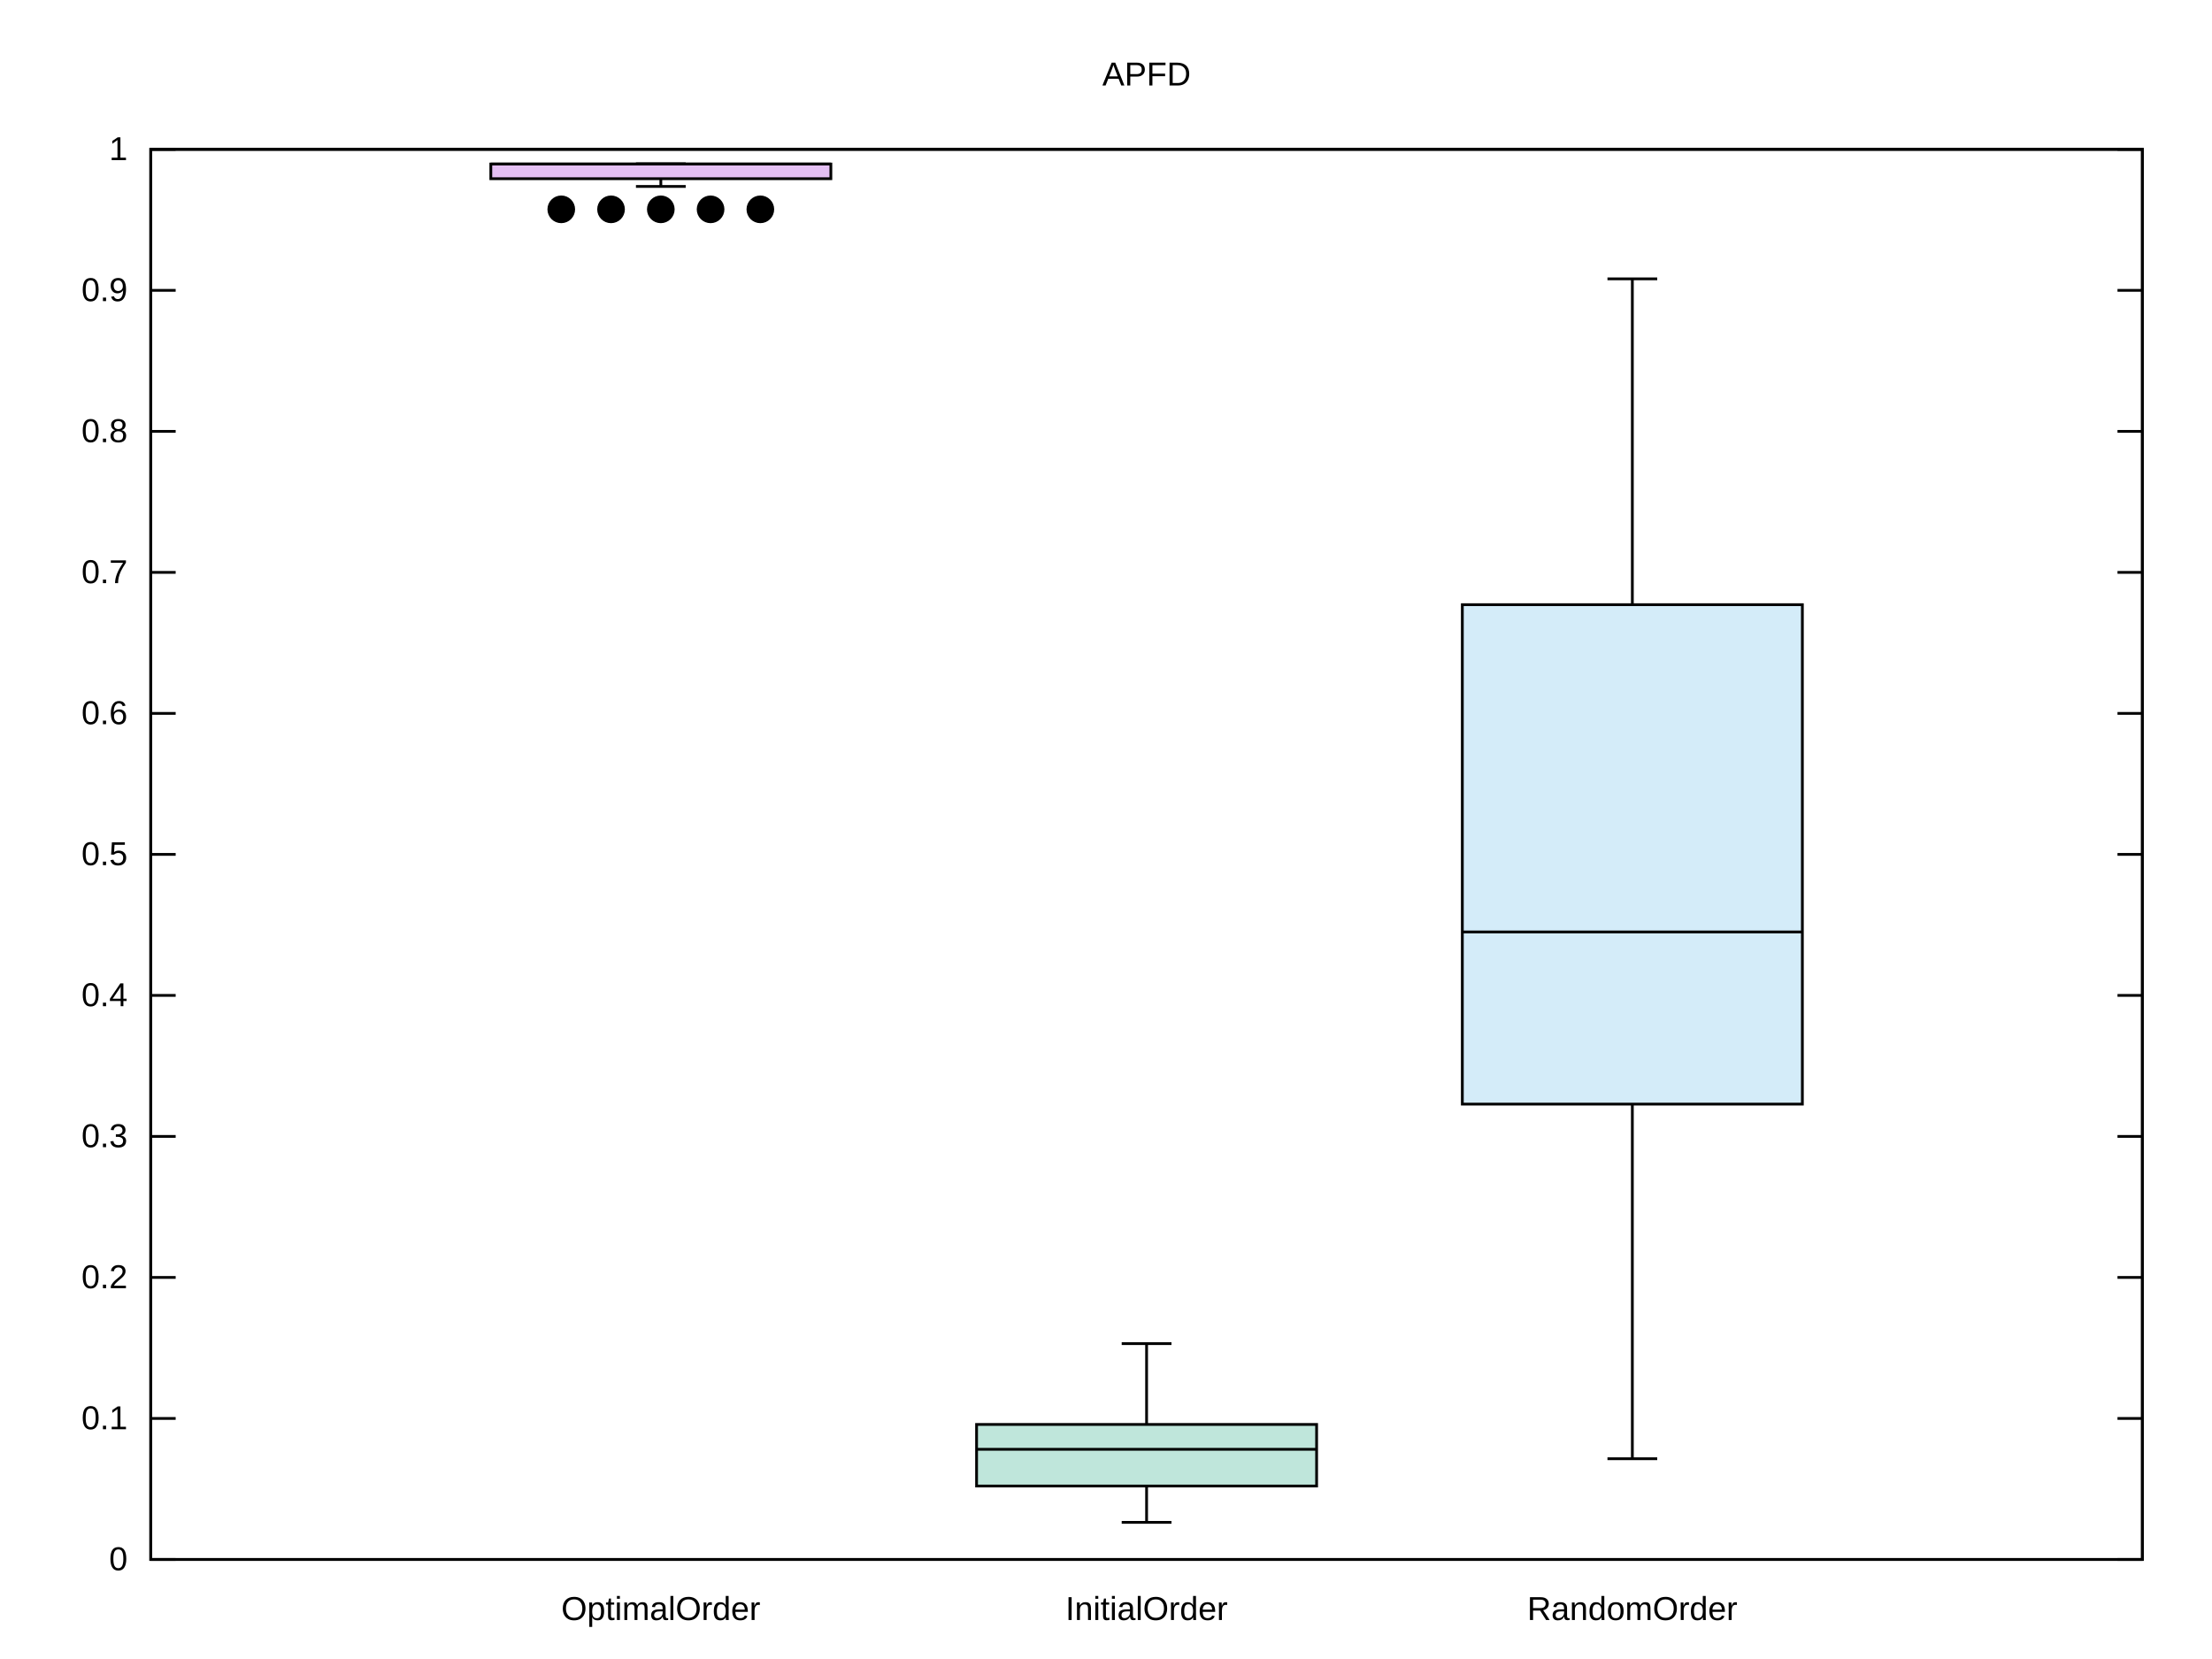
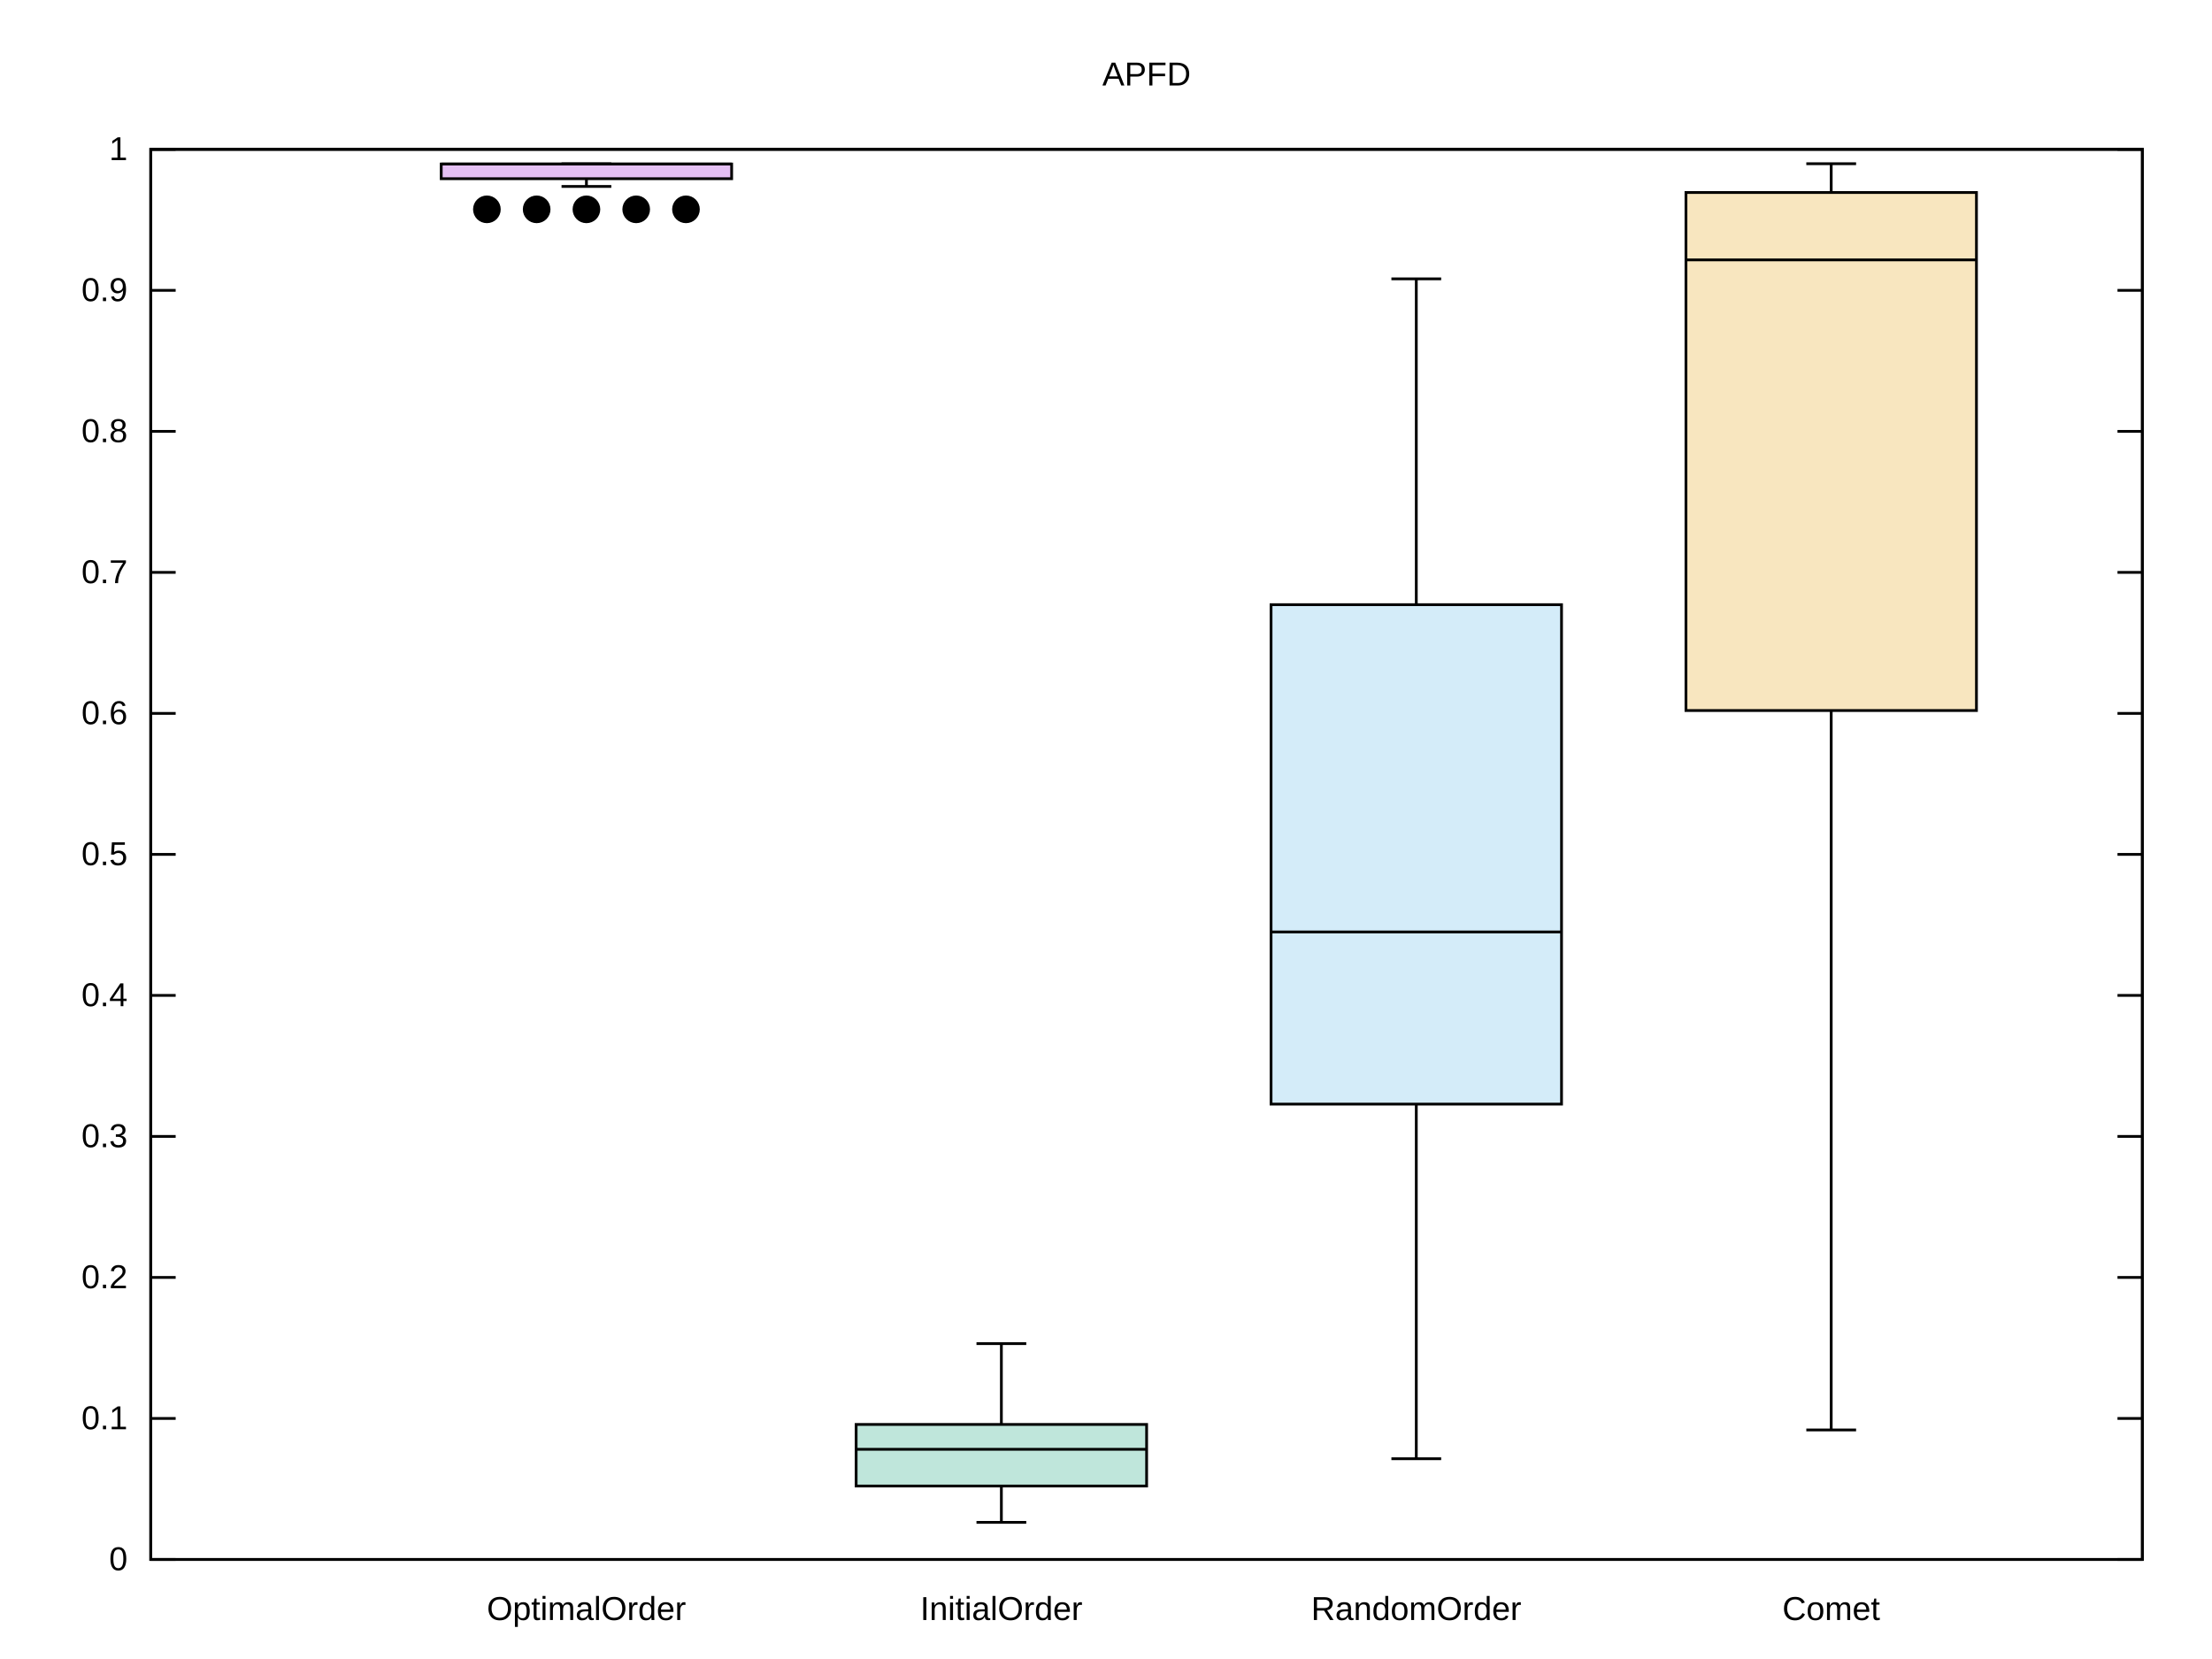
<svg xmlns="http://www.w3.org/2000/svg" xmlns:xlink="http://www.w3.org/1999/xlink" width="800" height="600" viewBox="0 0 800 600">
  <g id="gnuplot_canvas">
    <rect x="0" y="0" width="800" height="600" fill="none" />
    <defs>
      <circle id="gpDot" r="0.5" stroke-width="0.5" stroke="currentColor" />
      <path id="gpPt0" stroke-width="0.222" stroke="currentColor" d="M-1,0 h2 M0,-1 v2" />
      <path id="gpPt1" stroke-width="0.222" stroke="currentColor" d="M-1,-1 L1,1 M1,-1 L-1,1" />
      <path id="gpPt2" stroke-width="0.222" stroke="currentColor" d="M-1,0 L1,0 M0,-1 L0,1 M-1,-1 L1,1 M-1,1 L1,-1" />
      <rect id="gpPt3" stroke-width="0.222" stroke="currentColor" x="-1" y="-1" width="2" height="2" />
      <rect id="gpPt4" stroke-width="0.222" stroke="currentColor" fill="currentColor" x="-1" y="-1" width="2" height="2" />
      <circle id="gpPt5" stroke-width="0.222" stroke="currentColor" cx="0" cy="0" r="1" />
      <use xlink:href="#gpPt5" id="gpPt6" fill="currentColor" stroke="none" />
      <path id="gpPt7" stroke-width="0.222" stroke="currentColor" d="M0,-1.33 L-1.33,0.67 L1.33,0.67 z" />
      <use xlink:href="#gpPt7" id="gpPt8" fill="currentColor" stroke="none" />
      <use xlink:href="#gpPt7" id="gpPt9" stroke="currentColor" transform="rotate(180)" />
      <use xlink:href="#gpPt9" id="gpPt10" fill="currentColor" stroke="none" />
      <use xlink:href="#gpPt3" id="gpPt11" stroke="currentColor" transform="rotate(45)" />
      <use xlink:href="#gpPt11" id="gpPt12" fill="currentColor" stroke="none" />
      <path id="gpPt13" stroke-width="0.222" stroke="currentColor" d="M0,1.330 L1.265,0.411 L0.782,-1.067 L-0.782,-1.076 L-1.265,0.411 z" />
      <use xlink:href="#gpPt13" id="gpPt14" fill="currentColor" stroke="none" />
      <filter id="textbox" filterUnits="objectBoundingBox" x="0" y="0" height="1" width="1">
        <feFlood flood-color="white" flood-opacity="1" result="bgnd" />
        <feComposite in="SourceGraphic" in2="bgnd" operator="atop" />
      </filter>
      <filter id="greybox" filterUnits="objectBoundingBox" x="0" y="0" height="1" width="1">
        <feFlood flood-color="lightgrey" flood-opacity="1" result="grey" />
        <feComposite in="SourceGraphic" in2="grey" operator="atop" />
      </filter>
    </defs>
    <g fill="none" color="white" stroke="currentColor" stroke-width="1.00" stroke-linecap="butt" stroke-linejoin="miter">
</g>
    <g fill="none" color="black" stroke="currentColor" stroke-width="1.00" stroke-linecap="butt" stroke-linejoin="miter">
      <path stroke="black" d="M54.53,564.00 L63.53,564.00 M774.82,564.00 L765.82,564.00  " />
      <g transform="translate(46.14,567.90)" stroke="none" fill="black" font-family="Arial" font-size="12.00" text-anchor="end">
        <text>
          <tspan font-family="Arial"> 0</tspan>
        </text>
      </g>
    </g>
    <g fill="none" color="black" stroke="currentColor" stroke-width="1.00" stroke-linecap="butt" stroke-linejoin="miter">
      <path stroke="black" d="M54.53,513.00 L63.53,513.00 M774.82,513.00 L765.82,513.00  " />
      <g transform="translate(46.14,516.90)" stroke="none" fill="black" font-family="Arial" font-size="12.00" text-anchor="end">
        <text>
          <tspan font-family="Arial"> 0.1</tspan>
        </text>
      </g>
    </g>
    <g fill="none" color="black" stroke="currentColor" stroke-width="1.00" stroke-linecap="butt" stroke-linejoin="miter">
      <path stroke="black" d="M54.53,462.00 L63.53,462.00 M774.82,462.00 L765.82,462.00  " />
      <g transform="translate(46.14,465.90)" stroke="none" fill="black" font-family="Arial" font-size="12.00" text-anchor="end">
        <text>
          <tspan font-family="Arial"> 0.2</tspan>
        </text>
      </g>
    </g>
    <g fill="none" color="black" stroke="currentColor" stroke-width="1.00" stroke-linecap="butt" stroke-linejoin="miter">
      <path stroke="black" d="M54.53,411.00 L63.53,411.00 M774.82,411.00 L765.82,411.00  " />
      <g transform="translate(46.14,414.90)" stroke="none" fill="black" font-family="Arial" font-size="12.00" text-anchor="end">
        <text>
          <tspan font-family="Arial"> 0.3</tspan>
        </text>
      </g>
    </g>
    <g fill="none" color="black" stroke="currentColor" stroke-width="1.00" stroke-linecap="butt" stroke-linejoin="miter">
      <path stroke="black" d="M54.53,360.00 L63.53,360.00 M774.82,360.00 L765.82,360.00  " />
      <g transform="translate(46.14,363.90)" stroke="none" fill="black" font-family="Arial" font-size="12.00" text-anchor="end">
        <text>
          <tspan font-family="Arial"> 0.4</tspan>
        </text>
      </g>
    </g>
    <g fill="none" color="black" stroke="currentColor" stroke-width="1.00" stroke-linecap="butt" stroke-linejoin="miter">
      <path stroke="black" d="M54.53,309.00 L63.53,309.00 M774.82,309.00 L765.82,309.00  " />
      <g transform="translate(46.14,312.90)" stroke="none" fill="black" font-family="Arial" font-size="12.00" text-anchor="end">
        <text>
          <tspan font-family="Arial"> 0.5</tspan>
        </text>
      </g>
    </g>
    <g fill="none" color="black" stroke="currentColor" stroke-width="1.00" stroke-linecap="butt" stroke-linejoin="miter">
      <path stroke="black" d="M54.53,258.01 L63.53,258.01 M774.82,258.01 L765.82,258.01  " />
      <g transform="translate(46.14,261.91)" stroke="none" fill="black" font-family="Arial" font-size="12.00" text-anchor="end">
        <text>
          <tspan font-family="Arial"> 0.6</tspan>
        </text>
      </g>
    </g>
    <g fill="none" color="black" stroke="currentColor" stroke-width="1.00" stroke-linecap="butt" stroke-linejoin="miter">
      <path stroke="black" d="M54.53,207.01 L63.53,207.01 M774.82,207.01 L765.82,207.01  " />
      <g transform="translate(46.14,210.91)" stroke="none" fill="black" font-family="Arial" font-size="12.00" text-anchor="end">
        <text>
          <tspan font-family="Arial"> 0.7</tspan>
        </text>
      </g>
    </g>
    <g fill="none" color="black" stroke="currentColor" stroke-width="1.00" stroke-linecap="butt" stroke-linejoin="miter">
      <path stroke="black" d="M54.53,156.01 L63.53,156.01 M774.82,156.01 L765.82,156.01  " />
      <g transform="translate(46.14,159.91)" stroke="none" fill="black" font-family="Arial" font-size="12.00" text-anchor="end">
        <text>
          <tspan font-family="Arial"> 0.8</tspan>
        </text>
      </g>
    </g>
    <g fill="none" color="black" stroke="currentColor" stroke-width="1.00" stroke-linecap="butt" stroke-linejoin="miter">
      <path stroke="black" d="M54.53,105.01 L63.53,105.01 M774.82,105.01 L765.82,105.01  " />
      <g transform="translate(46.14,108.91)" stroke="none" fill="black" font-family="Arial" font-size="12.00" text-anchor="end">
        <text>
          <tspan font-family="Arial"> 0.9</tspan>
        </text>
      </g>
    </g>
    <g fill="none" color="black" stroke="currentColor" stroke-width="1.00" stroke-linecap="butt" stroke-linejoin="miter">
      <path stroke="black" d="M54.53,54.01 L63.53,54.01 M774.82,54.01 L765.82,54.01  " />
      <g transform="translate(46.14,57.91)" stroke="none" fill="black" font-family="Arial" font-size="12.00" text-anchor="end">
        <text>
          <tspan font-family="Arial"> 1</tspan>
        </text>
      </g>
    </g>
    <g fill="none" color="black" stroke="currentColor" stroke-width="1.00" stroke-linecap="butt" stroke-linejoin="miter">
-       <path stroke="black" d="M238.99,564.00  " />
-       <g transform="translate(238.99,585.90)" stroke="none" fill="black" font-family="Arial" font-size="12.00" text-anchor="middle">
+       <path stroke="black" d="M212.09,564.00  " />
+       <g transform="translate(212.09,585.90)" stroke="none" fill="black" font-family="Arial" font-size="12.00" text-anchor="middle">
        <text>
          <tspan font-family="Arial">OptimalOrder</tspan>
        </text>
      </g>
    </g>
    <g fill="none" color="black" stroke="currentColor" stroke-width="1.00" stroke-linecap="butt" stroke-linejoin="miter">
-       <path stroke="black" d="M414.68,564.00  " />
-       <g transform="translate(414.68,585.90)" stroke="none" fill="black" font-family="Arial" font-size="12.00" text-anchor="middle">
+       <path stroke="black" d="M362.15,564.00  " />
+       <g transform="translate(362.15,585.90)" stroke="none" fill="black" font-family="Arial" font-size="12.00" text-anchor="middle">
        <text>
          <tspan font-family="Arial">InitialOrder</tspan>
        </text>
      </g>
    </g>
    <g fill="none" color="black" stroke="currentColor" stroke-width="1.00" stroke-linecap="butt" stroke-linejoin="miter">
-       <path stroke="black" d="M590.36,564.00  " />
-       <g transform="translate(590.36,585.90)" stroke="none" fill="black" font-family="Arial" font-size="12.00" text-anchor="middle">
+       <path stroke="black" d="M512.21,564.00  " />
+       <g transform="translate(512.21,585.90)" stroke="none" fill="black" font-family="Arial" font-size="12.00" text-anchor="middle">
        <text>
          <tspan font-family="Arial">RandomOrder</tspan>
        </text>
      </g>
    </g>
    <g fill="none" color="black" stroke="currentColor" stroke-width="1.00" stroke-linecap="butt" stroke-linejoin="miter">
+       <path stroke="black" d="M662.27,564.00  " />
+       <g transform="translate(662.27,585.90)" stroke="none" fill="black" font-family="Arial" font-size="12.00" text-anchor="middle">
+         <text>
+           <tspan font-family="Arial">Comet</tspan>
+         </text>
+       </g>
+     </g>
+     <g fill="none" color="black" stroke="currentColor" stroke-width="1.00" stroke-linecap="butt" stroke-linejoin="miter">
</g>
    <g fill="none" color="black" stroke="currentColor" stroke-width="1.00" stroke-linecap="butt" stroke-linejoin="miter">
      <path stroke="black" d="M54.53,54.01 L54.53,564.00 L774.82,564.00 L774.82,54.01 L54.53,54.01 Z  " />
    </g>
    <g fill="none" color="black" stroke="currentColor" stroke-width="1.00" stroke-linecap="butt" stroke-linejoin="miter">
</g>
    <g id="gnuplot_plot_1">
      <g fill="none" color="black" stroke="currentColor" stroke-width="1.00" stroke-linecap="butt" stroke-linejoin="miter">
</g>
      <g fill="none" color="black" stroke="currentColor" stroke-width="1.00" stroke-linecap="butt" stroke-linejoin="miter">
        <g stroke="none" shape-rendering="crispEdges">
-           <polygon fill="rgb(148,   0, 211)" fill-opacity="0.25" points="177.51,64.63 300.49,64.63 300.49,59.32 177.51,59.32 " />
-         </g>
-         <path stroke="black" d="M177.51,64.63 L300.49,64.63 L300.49,59.32 L177.51,59.32 L177.51,64.63 Z  " />
-         <path stroke="black" d="M177.51,59.32 L300.49,59.32 M239.00,67.43 L239.00,64.63 M239.00,59.32 L239.00,59.21 M230.00,59.21 L248.00,59.21   M230.00,67.43 L248.00,67.43  " />
-         <use xlink:href="#gpPt6" transform="translate(238.99,75.71) scale(4.50)" color="black" />
-         <use xlink:href="#gpPt6" transform="translate(220.99,75.71) scale(4.50)" color="black" />
-         <use xlink:href="#gpPt6" transform="translate(256.99,75.71) scale(4.50)" color="black" />
-         <use xlink:href="#gpPt6" transform="translate(202.99,75.71) scale(4.50)" color="black" />
-         <use xlink:href="#gpPt6" transform="translate(274.99,75.71) scale(4.50)" color="black" />
+           <polygon fill="rgb(148,   0, 211)" fill-opacity="0.25" points="159.57,64.63 264.61,64.63 264.61,59.32 159.57,59.32 " />
+         </g>
+         <path stroke="black" d="M159.57,64.63 L264.61,64.63 L264.61,59.32 L159.57,59.32 L159.57,64.63 Z  " />
+         <path stroke="black" d="M159.57,59.32 L264.61,59.32 M212.09,67.43 L212.09,64.63 M212.09,59.32 L212.09,59.21 M203.09,59.21 L221.09,59.21   M203.09,67.43 L221.09,67.43  " />
+         <use xlink:href="#gpPt6" transform="translate(212.09,75.71) scale(4.50)" color="black" />
+         <use xlink:href="#gpPt6" transform="translate(194.09,75.71) scale(4.50)" color="black" />
+         <use xlink:href="#gpPt6" transform="translate(230.09,75.71) scale(4.50)" color="black" />
+         <use xlink:href="#gpPt6" transform="translate(176.09,75.71) scale(4.50)" color="black" />
+         <use xlink:href="#gpPt6" transform="translate(248.09,75.71) scale(4.50)" color="black" />
      </g>
    </g>
    <g id="gnuplot_plot_2">
      <g fill="none" color="black" stroke="currentColor" stroke-width="1.00" stroke-linecap="butt" stroke-linejoin="miter">
</g>
      <g fill="none" color="black" stroke="currentColor" stroke-width="1.00" stroke-linecap="butt" stroke-linejoin="miter">
        <g stroke="none" shape-rendering="crispEdges">
-           <polygon fill="rgb(  0, 158, 115)" fill-opacity="0.25" points="353.19,537.44 476.17,537.44 476.17,515.17 353.19,515.17 " />
-         </g>
-         <path stroke="black" d="M353.19,537.44 L476.17,537.44 L476.17,515.17 L353.19,515.17 L353.19,537.44 Z  " />
-         <path stroke="black" d="M353.19,524.16 L476.17,524.16 M414.68,550.58 L414.68,537.44 M414.68,515.17 L414.68,485.94 M405.68,485.94 L423.68,485.94   M405.68,550.58 L423.68,550.58  " />
+           <polygon fill="rgb(  0, 158, 115)" fill-opacity="0.25" points="309.63,537.44 414.69,537.44 414.69,515.17 309.63,515.17 " />
+         </g>
+         <path stroke="black" d="M309.63,537.44 L414.69,537.44 L414.69,515.17 L309.63,515.17 L309.63,537.44 Z  " />
+         <path stroke="black" d="M309.63,524.16 L414.69,524.16 M362.16,550.58 L362.16,537.44 M362.16,515.17 L362.16,485.94 M353.16,485.94 L371.16,485.94   M353.16,550.58 L371.16,550.58  " />
      </g>
    </g>
    <g id="gnuplot_plot_3">
      <g fill="none" color="black" stroke="currentColor" stroke-width="1.00" stroke-linecap="butt" stroke-linejoin="miter">
</g>
      <g fill="none" color="black" stroke="currentColor" stroke-width="1.00" stroke-linecap="butt" stroke-linejoin="miter">
        <g stroke="none" shape-rendering="crispEdges">
-           <polygon fill="rgb( 86, 180, 233)" fill-opacity="0.25" points="528.87,399.32 651.85,399.32 651.85,218.69 528.87,218.69 " />
-         </g>
-         <path stroke="black" d="M528.87,399.32 L651.85,399.32 L651.85,218.69 L528.87,218.69 L528.87,399.32 Z  " />
-         <path stroke="black" d="M528.87,337.05 L651.85,337.05 M590.36,527.57 L590.36,399.32 M590.36,218.69 L590.36,100.85 M581.36,100.85 L599.36,100.85   M581.36,527.57 L599.36,527.57  " />
+           <polygon fill="rgb( 86, 180, 233)" fill-opacity="0.25" points="459.69,399.32 564.75,399.32 564.75,218.69 459.69,218.69 " />
+         </g>
+         <path stroke="black" d="M459.69,399.32 L564.75,399.32 L564.75,218.69 L459.69,218.69 L459.69,399.32 Z  " />
+         <path stroke="black" d="M459.69,337.05 L564.75,337.05 M512.22,527.57 L512.22,399.32 M512.22,218.69 L512.22,100.85 M503.22,100.85 L521.22,100.85   M503.22,527.57 L521.22,527.57  " />
+       </g>
+     </g>
+     <g id="gnuplot_plot_4">
+       <g fill="none" color="black" stroke="currentColor" stroke-width="1.00" stroke-linecap="butt" stroke-linejoin="miter">
+ </g>
+       <g fill="none" color="black" stroke="currentColor" stroke-width="1.00" stroke-linecap="butt" stroke-linejoin="miter">
+         <g stroke="none" shape-rendering="crispEdges">
+           <polygon fill="rgb(230, 159,   0)" fill-opacity="0.25" points="609.75,256.97 714.81,256.97 714.81,69.62 609.75,69.62 " />
+         </g>
+         <path stroke="black" d="M609.75,256.97 L714.81,256.97 L714.81,69.62 L609.75,69.62 L609.75,256.97 Z  " />
+         <path stroke="black" d="M609.75,93.99 L714.81,93.99 M662.28,517.16 L662.28,256.97 M662.28,69.62 L662.28,59.21 M653.28,59.21 L671.28,59.21   M653.28,517.16 L671.28,517.16  " />
      </g>
    </g>
    <g fill="none" color="white" stroke="black" stroke-width="2.00" stroke-linecap="butt" stroke-linejoin="miter">
</g>
    <g fill="none" color="black" stroke="currentColor" stroke-width="2.00" stroke-linecap="butt" stroke-linejoin="miter">
</g>
    <g fill="none" color="black" stroke="black" stroke-width="1.00" stroke-linecap="butt" stroke-linejoin="miter">
</g>
    <g fill="none" color="black" stroke="currentColor" stroke-width="1.00" stroke-linecap="butt" stroke-linejoin="miter">
      <path stroke="black" d="M54.53,54.01 L54.53,564.00 L774.82,564.00 L774.82,54.01 L54.53,54.01 Z  " />
    </g>
    <g fill="none" color="black" stroke="currentColor" stroke-width="1.00" stroke-linecap="butt" stroke-linejoin="miter">
      <g transform="translate(414.67,30.91)" stroke="none" fill="black" font-family="Arial" font-size="12.00" text-anchor="middle">
        <text>
          <tspan font-family="Arial">APFD</tspan>
        </text>
      </g>
    </g>
    <g fill="none" color="black" stroke="currentColor" stroke-width="1.00" stroke-linecap="butt" stroke-linejoin="miter">
</g>
  </g>
</svg>
